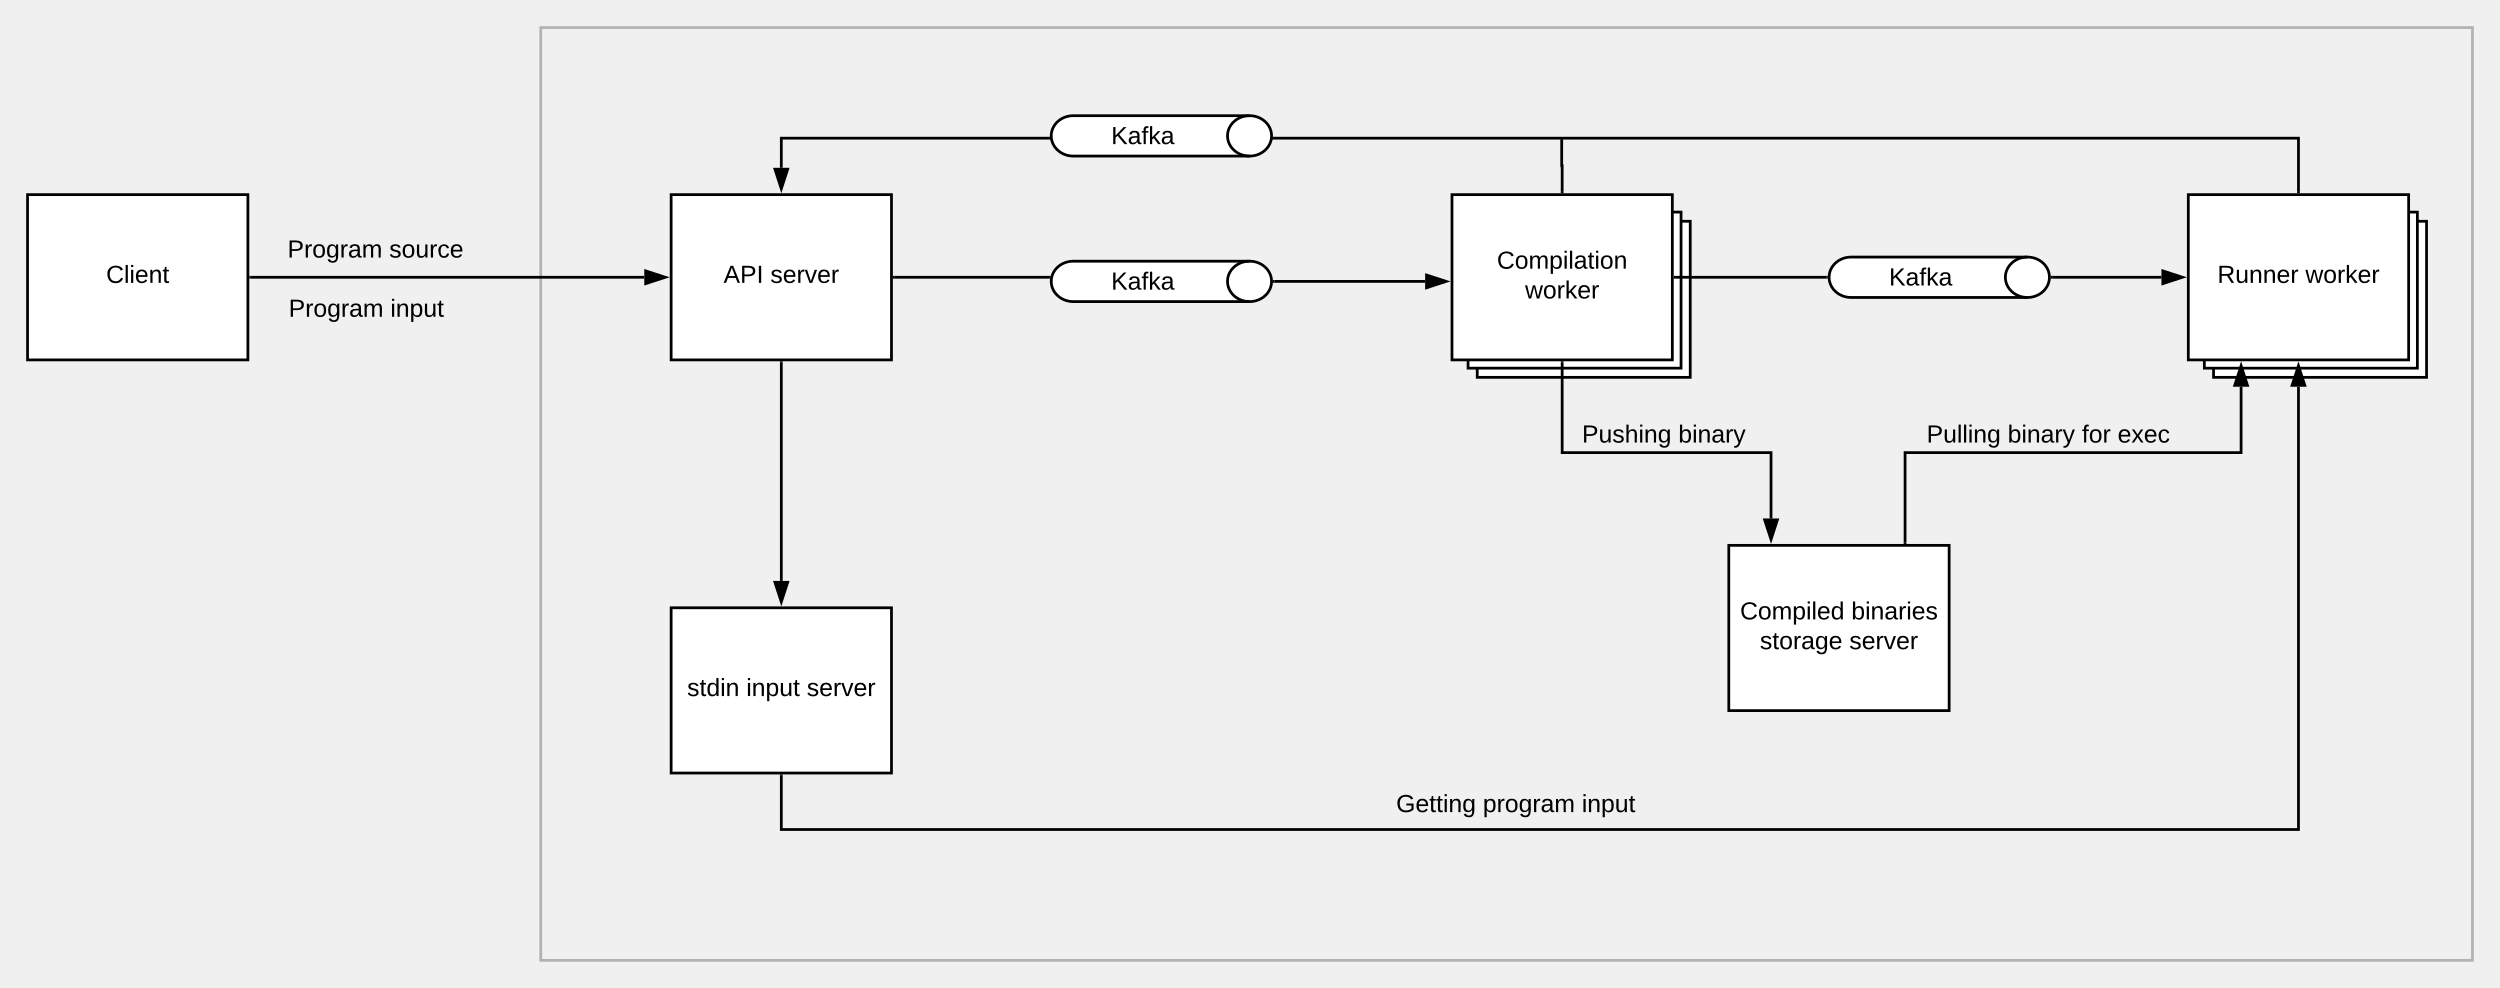
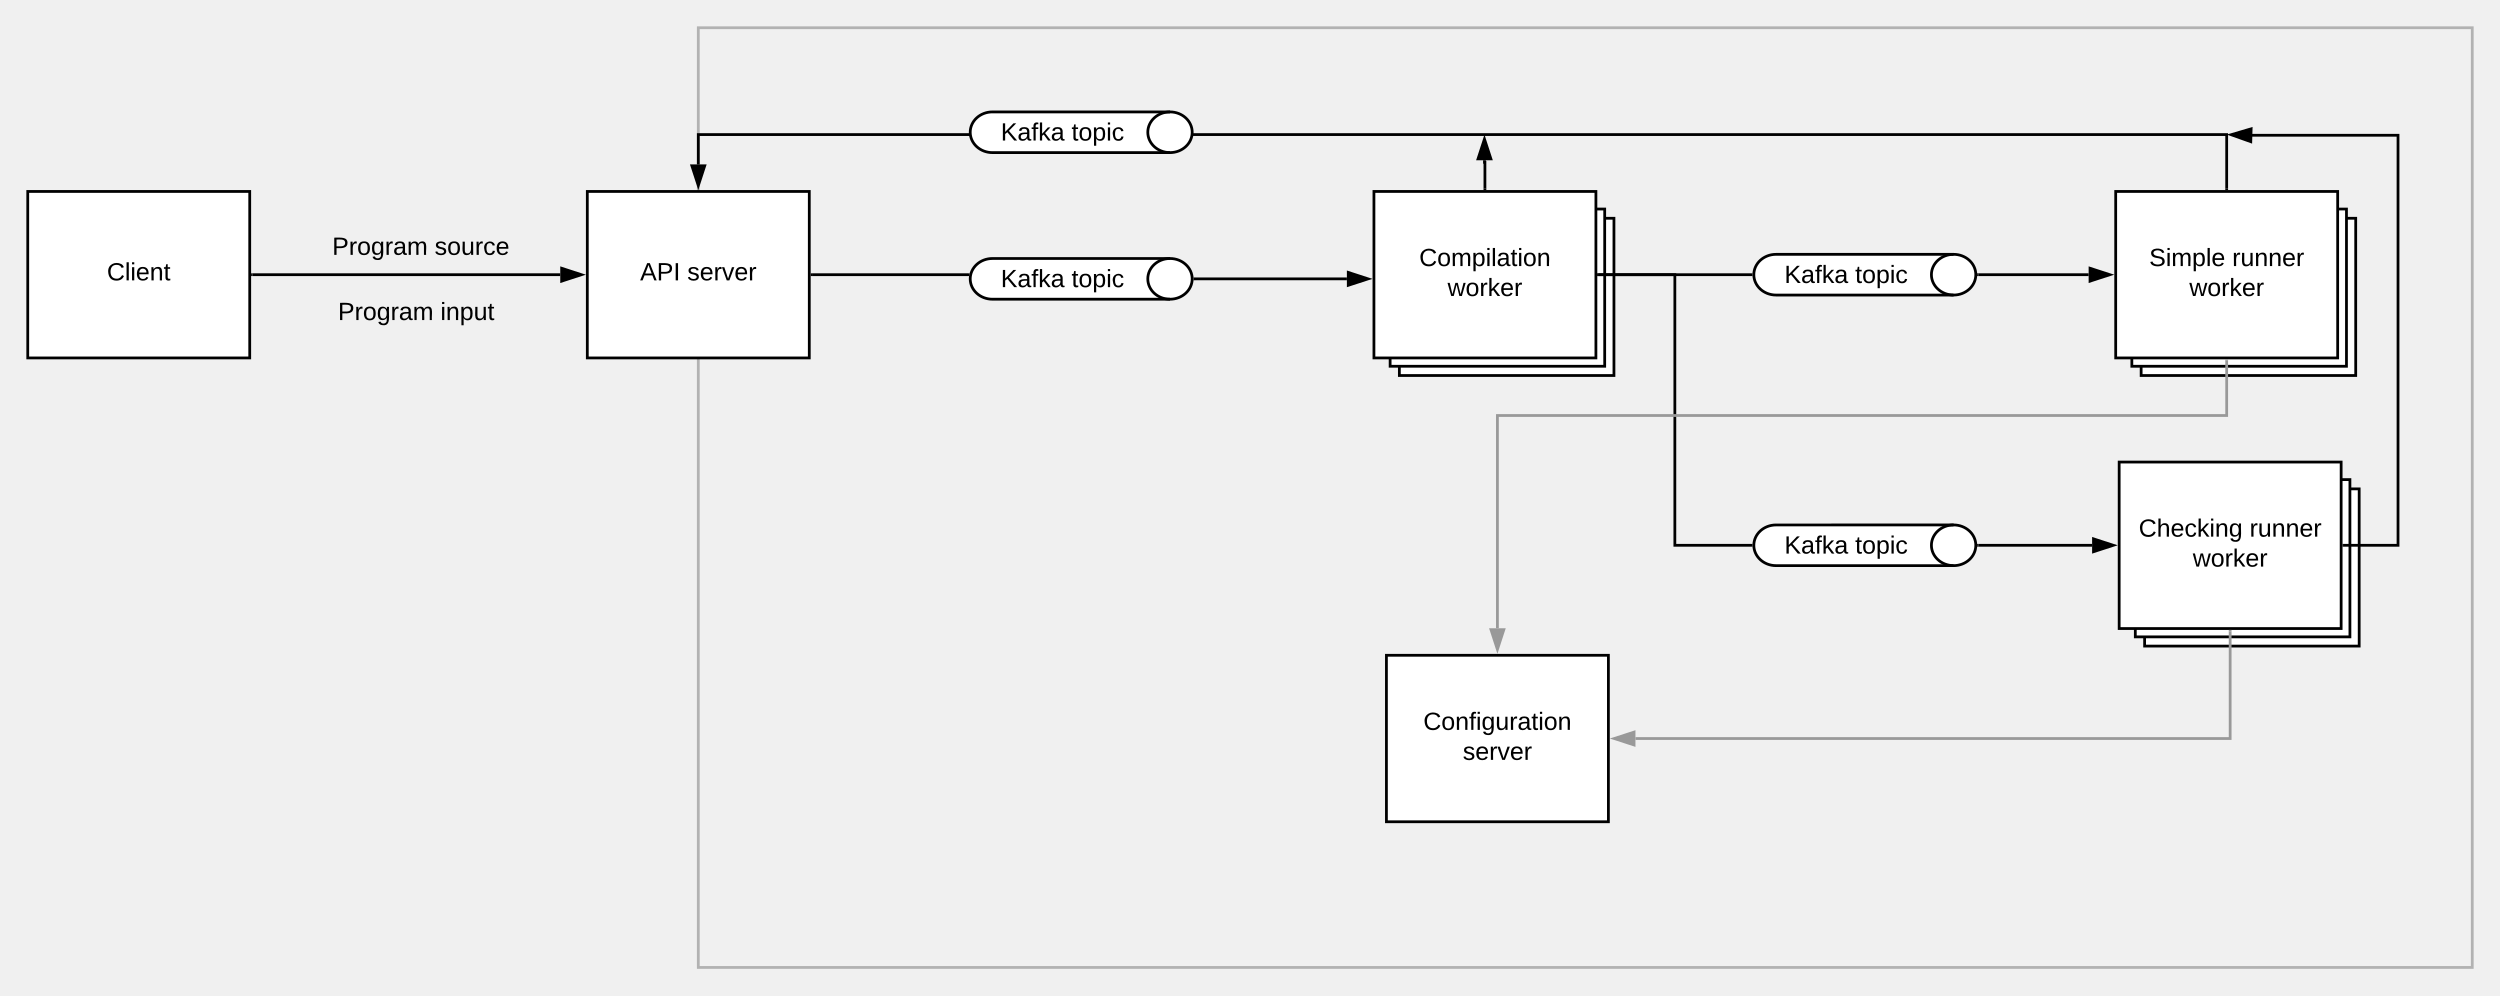
- <svg xmlns="http://www.w3.org/2000/svg" xmlns:ns1="lucid" xmlns:xlink="http://www.w3.org/1999/xlink" width="1815.33" height="717.33">
-   <g transform="translate(1.333333 -90.66667)" ns1:page-tab-id="0_0">
-     <path d="M391.33 110.67H1794V788H391.33z" stroke="#b2b2b2" stroke-width="2" fill-opacity="0" />
+ <svg xmlns="http://www.w3.org/2000/svg" xmlns:ns1="lucid" xmlns:xlink="http://www.w3.org/1999/xlink" width="1802" height="717.33">
+   <g transform="translate(-62.66667 -94)" ns1:page-tab-id="0_0">
+     <path d="M566 114h1278.67v677.33H566z" stroke="#b2b2b2" stroke-width="2" fill-opacity="0" />
    <path d="M1071.33 251.33H1226v113.34h-154.67zM486 232h160v120H486z" stroke="#000" stroke-width="2" fill="#fff" />
    <use xlink:href="#a" transform="matrix(1,0,0,1,491,237) translate(33.05 59.0875)" />
    <use xlink:href="#b" transform="matrix(1,0,0,1,491,237) translate(67.05 59.0875)" />
-     <path d="M486 532h160v120H486z" stroke="#000" stroke-width="2" fill="#fff" />
-     <use xlink:href="#c" transform="matrix(1,0,0,1,491,537) translate(6.6 59.0875)" />
-     <use xlink:href="#d" transform="matrix(1,0,0,1,491,537) translate(49.55 59.0875)" />
-     <use xlink:href="#b" transform="matrix(1,0,0,1,491,537) translate(93.5 59.0875)" />
    <path d="M1064.67 244.67h154.66V358h-154.66z" stroke="#000" stroke-width="2" fill="#fff" />
    <path d="M1053 232h160v120h-160z" stroke="#000" stroke-width="2" fill="#fff" />
-     <use xlink:href="#e" transform="matrix(1,0,0,1,1058,237) translate(27.625 48.775)" />
-     <use xlink:href="#f" transform="matrix(1,0,0,1,1058,237) translate(48.075 70.375)" />
+     <use xlink:href="#c" transform="matrix(1,0,0,1,1058,237) translate(27.625 48.775)" />
+     <use xlink:href="#d" transform="matrix(1,0,0,1,1058,237) translate(48.075 70.375)" />
    <path d="M1606 251.33h154.66v113.34H1606z" stroke="#000" stroke-width="2" fill="#fff" />
    <path d="M1599.32 244.67H1754V358H1599.3z" stroke="#000" stroke-width="2" fill="#fff" />
    <path d="M1587.66 232h160v120h-160z" stroke="#000" stroke-width="2" fill="#fff" />
-     <use xlink:href="#g" transform="matrix(1,0,0,1,1592.658,237) translate(16.125 59.0875)" />
-     <use xlink:href="#f" transform="matrix(1,0,0,1,1592.658,237) translate(80.025 59.0875)" />
-     <path d="M1254 486.67h160v120h-160z" stroke="#000" stroke-width="2" fill="#fff" />
-     <use xlink:href="#h" transform="matrix(1,0,0,1,1259,491.6667) translate(3.175 48.775)" />
-     <use xlink:href="#i" transform="matrix(1,0,0,1,1259,491.6667) translate(83.975 48.775)" />
-     <use xlink:href="#j" transform="matrix(1,0,0,1,1259,491.6667) translate(17.575 70.375)" />
-     <use xlink:href="#b" transform="matrix(1,0,0,1,1259,491.6667) translate(82.525 70.375)" />
+     <use xlink:href="#e" transform="matrix(1,0,0,1,1592.658,237) translate(19.125 48.775)" />
+     <use xlink:href="#f" transform="matrix(1,0,0,1,1592.658,237) translate(78.975 48.775)" />
+     <use xlink:href="#d" transform="matrix(1,0,0,1,1592.658,237) translate(48.075 70.375)" />
    <path d="M906 280.33c8.84 0 16 6.57 16 14.67s-7.16 14.67-16 14.67H778c-8.84 0-16-6.57-16-14.67s7.16-14.67 16-14.67z" stroke="#000" stroke-width="2" fill="#fff" />
    <path d="M906 309.67c-8.84 0-16-6.57-16-14.67s7.16-14.67 16-14.67" stroke="#000" stroke-width="2" fill="none" />
-     <use xlink:href="#k" transform="matrix(1,0,0,1,767,285.3333) translate(38.505 15.65)" />
+     <use xlink:href="#g" transform="matrix(1,0,0,1,767,285.3333) translate(17.03 15.65)" />
+     <use xlink:href="#h" transform="matrix(1,0,0,1,767,285.3333) translate(68.03 15.65)" />
    <path d="M1470.83 277.33c8.84 0 16 6.57 16 14.67s-7.16 14.67-16 14.67h-128c-8.84 0-16-6.57-16-14.67s7.16-14.67 16-14.67z" stroke="#000" stroke-width="2" fill="#fff" />
    <path d="M1470.83 306.67c-8.84 0-16-6.57-16-14.67s7.16-14.67 16-14.67" stroke="#000" stroke-width="2" fill="none" />
-     <use xlink:href="#k" transform="matrix(1,0,0,1,1331.829,282.3333) translate(38.505 15.65)" />
+     <use xlink:href="#g" transform="matrix(1,0,0,1,1331.829,282.3333) translate(17.03 15.65)" />
+     <use xlink:href="#h" transform="matrix(1,0,0,1,1331.829,282.3333) translate(68.03 15.65)" />
    <path d="M648 292h112.4" stroke="#000" stroke-width="2" fill="none" />
    <path d="M648.03 293H647v-2h1.03zM761.5 291.23l-.25 1.77h-.9v-2h1.23z" />
    <path d="M924 295h109.5" stroke="#000" stroke-width="2" fill="none" />
    <path d="M924.03 296h-1.15l.13-1-.12-1h1.15z" />
    <path d="M1048.76 295l-14.26 4.64v-9.28z" stroke="#000" stroke-width="2" />
    <path d="M1488.84 292h79.32" stroke="#000" stroke-width="2" fill="none" />
    <path d="M1488.86 293h-1.15l.14-1-.13-1h1.16z" />
    <path d="M1583.42 292l-14.26 4.64v-9.28z" stroke="#000" stroke-width="2" />
    <path d="M1215 292h109.82" stroke="#000" stroke-width="2" fill="none" />
    <path d="M1215.03 293H1214v-2h1.03zM1325.82 292l.13 1h-1.16v-2h1.15z" />
-     <path d="M566 354v158.5" stroke="#000" stroke-width="2" fill="none" />
-     <path d="M567 354.03h-2V353h2z" />
-     <path d="M566 527.76l-4.64-14.26h9.28z" stroke="#000" stroke-width="2" />
-     <path d="M566 654v39h1101.66V371.5" stroke="#000" stroke-width="2" fill="none" />
-     <path d="M567 654.03h-2V653h2z" />
-     <path d="M1667.66 356.24l4.63 14.26H1663z" stroke="#000" stroke-width="2" />
-     <path d="M1133 354v65.33h151.67v47.83" stroke="#000" stroke-width="2" fill="none" />
-     <path d="M1134 354.03h-2V353h2z" />
-     <path d="M1284.67 482.43l-4.64-14.27h9.27z" stroke="#000" stroke-width="2" />
-     <path d="M1382 484.67v-65.34h244V371.5" stroke="#000" stroke-width="2" fill="none" />
-     <path d="M1383 485.67h-2v-1.03h2z" />
-     <path d="M1626 356.24l4.64 14.26h-9.28z" stroke="#000" stroke-width="2" />
    <path d="M566 212.5V191h1101.66v39" stroke="#000" stroke-width="2" fill="none" />
    <path d="M566 227.76l-4.64-14.26h9.28z" stroke="#000" stroke-width="2" />
    <path d="M1668.66 231h-2v-1.03h2z" />
-     <path d="M1133 230v-19h-.33v-19" stroke="#000" stroke-width="2" fill="none" />
+     <path d="M1133 230v-19h-.33v-1.5" stroke="#000" stroke-width="2" fill="none" />
    <path d="M1134 231h-2v-1.03h2z" />
-     <path d="M1132.67 192.03V191" stroke="#000" stroke-width="2" fill="none" />
+     <path d="M1132.67 194.24l4.63 14.26h-9.27z" stroke="#000" stroke-width="2" />
    <path d="M906 174.67c8.84 0 16 6.56 16 14.66 0 8.1-7.16 14.67-16 14.67H778c-8.84 0-16-6.57-16-14.67s7.16-14.66 16-14.66z" stroke="#000" stroke-width="2" fill="#fff" />
    <path d="M906 204c-8.84 0-16-6.57-16-14.67s7.16-14.66 16-14.66" stroke="#000" stroke-width="2" fill="none" />
-     <use xlink:href="#k" transform="matrix(1,0,0,1,767,179.6667) translate(38.505 15.65)" />
-     <path d="M18.67 232h160v120h-160z" stroke="#000" stroke-width="2" fill="#fff" />
-     <use xlink:href="#l" transform="matrix(1,0,0,1,23.66667,237) translate(52.075 59.0875)" />
-     <path d="M1086.83 377h240v60h-240z" stroke="#000" stroke-opacity="0" stroke-width="2" fill="#fff" fill-opacity="0" />
-     <use xlink:href="#m" transform="matrix(1,0,0,1,1091.829,382) translate(55.575 30.025)" />
-     <use xlink:href="#n" transform="matrix(1,0,0,1,1091.829,382) translate(125.525 30.025)" />
-     <path d="M1366 377h240v60h-240z" stroke="#000" stroke-opacity="0" stroke-width="2" fill="#fff" fill-opacity="0" />
-     <use xlink:href="#o" transform="matrix(1,0,0,1,1370.991,382) translate(26.65 30.025)" />
-     <use xlink:href="#p" transform="matrix(1,0,0,1,1370.991,382) translate(85.5 30.025)" />
-     <use xlink:href="#q" transform="matrix(1,0,0,1,1370.991,382) translate(139.4 30.025)" />
-     <use xlink:href="#r" transform="matrix(1,0,0,1,1370.991,382) translate(165.35 30.025)" />
-     <path d="M979.33 645.33h240v60h-240z" stroke="#000" stroke-opacity="0" stroke-width="2" fill="#fff" fill-opacity="0" />
+     <use xlink:href="#g" transform="matrix(1,0,0,1,767,179.6667) translate(17.03 15.65)" />
+     <use xlink:href="#h" transform="matrix(1,0,0,1,767,179.6667) translate(68.03 15.65)" />
+     <path d="M82.67 232h160v120h-160z" stroke="#000" stroke-width="2" fill="#fff" />
+     <use xlink:href="#i" transform="matrix(1,0,0,1,87.66667,237) translate(52.075 59.0875)" />
+     <path d="M244.67 292H466.5" stroke="#000" stroke-width="2" fill="none" />
+     <path d="M244.7 293h-1.03v-2h1.02z" />
+     <path d="M481.76 292l-14.26 4.64v-9.28z" stroke="#000" stroke-width="2" />
+     <path d="M246 242.67h240v60H246z" stroke="#000" stroke-opacity="0" stroke-width="2" fill="#fff" fill-opacity="0" />
+     <use xlink:href="#j" transform="matrix(1,0,0,1,251,247.6667) translate(51.1 30.025)" />
+     <use xlink:href="#k" transform="matrix(1,0,0,1,251,247.6667) translate(124.95 30.025)" />
+     <path d="M242.67 289.67h240v60h-240z" stroke="#000" stroke-opacity="0" stroke-width="2" fill="#fff" fill-opacity="0" />
+     <use xlink:href="#j" transform="matrix(1,0,0,1,247.6667,294.6667) translate(58.6 30.025)" />
+     <use xlink:href="#l" transform="matrix(1,0,0,1,247.6667,294.6667) translate(132.45 30.025)" />
+     <path d="M1608.5 446.38h154.66V559.7H1608.5z" stroke="#000" stroke-width="2" fill="#fff" />
+     <path d="M1601.82 439.7h154.67v113.35H1601.8z" stroke="#000" stroke-width="2" fill="#fff" />
+     <path d="M1590.16 427.05h160v120h-160z" stroke="#000" stroke-width="2" fill="#fff" />
+     <use xlink:href="#m" transform="matrix(1,0,0,1,1595.158,432.0456) translate(9.1 48.775)" />
+     <use xlink:href="#f" transform="matrix(1,0,0,1,1595.158,432.0456) translate(89 48.775)" />
+     <use xlink:href="#d" transform="matrix(1,0,0,1,1595.158,432.0456) translate(48.075 70.375)" />
+     <path d="M1470.83 472.38c8.84 0 16 6.57 16 14.67s-7.16 14.66-16 14.66h-128c-8.84 0-16-6.55-16-14.65 0-8.1 7.16-14.67 16-14.67z" stroke="#000" stroke-width="2" fill="#fff" />
+     <path d="M1470.83 501.7c-8.84 0-16-6.55-16-14.65 0-8.1 7.16-14.67 16-14.67" stroke="#000" stroke-width="2" fill="none" />
+     <use xlink:href="#g" transform="matrix(1,0,0,1,1331.829,477.3789) translate(17.03 15.65)" />
+     <use xlink:href="#h" transform="matrix(1,0,0,1,1331.829,477.3789) translate(68.03 15.65)" />
+     <path d="M1215 292h54.9v195.05h54.92" stroke="#000" stroke-width="2" fill="none" />
+     <path d="M1215.03 293H1214v-2h1.03zM1325.82 487.05l.13 1h-1.16v-2h1.15z" />
+     <path d="M1488.84 487.05h81.82" stroke="#000" stroke-width="2" fill="none" />
+     <path d="M1488.86 488.05h-1.15l.14-1-.13-1h1.16z" />
+     <path d="M1585.92 487.05l-14.26 4.63v-9.27z" stroke="#000" stroke-width="2" />
+     <path d="M1752.16 487.05h39V191.5h-105.5" stroke="#000" stroke-width="2" fill="none" />
+     <path d="M1752.18 488.05h-1.02v-2h1.02z" />
+     <path d="M1670.9 191.1l14.38-4.25-.26 9.27z" stroke="#000" stroke-width="2" />
+     <path d="M1062 566.33h160v120h-160z" stroke="#000" stroke-width="2" fill="#fff" />
    <g>
-       <use xlink:href="#s" transform="matrix(1,0,0,1,984.3333,650.3333) translate(28.125 30.025)" />
-       <use xlink:href="#t" transform="matrix(1,0,0,1,984.3333,650.3333) translate(91.075 30.025)" />
-       <use xlink:href="#u" transform="matrix(1,0,0,1,984.3333,650.3333) translate(162.925 30.025)" />
+       <use xlink:href="#n" transform="matrix(1,0,0,1,1067,571.3333) translate(21.6 48.775)" />
+       <use xlink:href="#b" transform="matrix(1,0,0,1,1067,571.3333) translate(50.05 70.375)" />
    </g>
-     <path d="M180.67 292H466.5" stroke="#000" stroke-width="2" fill="none" />
-     <path d="M180.7 293h-1.03v-2h1.02z" />
-     <path d="M481.76 292l-14.26 4.64v-9.28z" stroke="#000" stroke-width="2" />
-     <path d="M151.33 242.67h240v60h-240z" stroke="#000" stroke-opacity="0" stroke-width="2" fill="#fff" fill-opacity="0" />
-     <g>
-       <use xlink:href="#v" transform="matrix(1,0,0,1,156.3333,247.6667) translate(51.1 30.025)" />
-       <use xlink:href="#w" transform="matrix(1,0,0,1,156.3333,247.6667) translate(124.95 30.025)" />
-     </g>
-     <path d="M144.67 285.67h240v60h-240z" stroke="#000" stroke-opacity="0" stroke-width="2" fill="#fff" fill-opacity="0" />
-     <g>
-       <use xlink:href="#v" transform="matrix(1,0,0,1,149.6667,290.6667) translate(58.6 30.025)" />
-       <use xlink:href="#u" transform="matrix(1,0,0,1,149.6667,290.6667) translate(132.45 30.025)" />
-     </g>
+     <path d="M1667.66 354v39.5H1142v153.33" stroke="#999" stroke-width="2" fill="none" />
+     <path d="M1668.66 354.03h-2V353h2z" fill="#999" />
+     <path d="M1142 562.1l-4.64-14.27h9.28z" stroke="#999" stroke-width="2" fill="#999" />
+     <path d="M1670.16 549.05v77.28H1241.5" stroke="#999" stroke-width="2" fill="none" />
+     <path d="M1671.16 549.07h-2v-1.02h2z" fill="#999" />
+     <path d="M1226.24 626.33l14.26-4.63v9.27z" stroke="#999" stroke-width="2" fill="#999" />
    <defs>
-       <path d="M205 0l-28-72H64L36 0H1l101-248h38L239 0h-34zm-38-99l-47-123c-12 45-31 82-46 123h93" id="x" />
-       <path d="M30-248c87 1 191-15 191 75 0 78-77 80-158 76V0H30v-248zm33 125c57 0 124 11 124-50 0-59-68-47-124-48v98" id="y" />
-       <path d="M33 0v-248h34V0H33" id="z" />
+       <path d="M205 0l-28-72H64L36 0H1l101-248h38L239 0h-34zm-38-99l-47-123c-12 45-31 82-46 123h93" id="o" />
+       <path d="M30-248c87 1 191-15 191 75 0 78-77 80-158 76V0H30v-248zm33 125c57 0 124 11 124-50 0-59-68-47-124-48v98" id="p" />
+       <path d="M33 0v-248h34V0H33" id="q" />
      <g id="a">
-         <use transform="matrix(0.05,0,0,0.05,0,0)" xlink:href="#x" />
-         <use transform="matrix(0.05,0,0,0.05,12,0)" xlink:href="#y" />
-         <use transform="matrix(0.05,0,0,0.05,24,0)" xlink:href="#z" />
-       </g>
-       <path d="M135-143c-3-34-86-38-87 0 15 53 115 12 119 90S17 21 10-45l28-5c4 36 97 45 98 0-10-56-113-15-118-90-4-57 82-63 122-42 12 7 21 19 24 35" id="A" />
-       <path d="M100-194c63 0 86 42 84 106H49c0 40 14 67 53 68 26 1 43-12 49-29l28 8c-11 28-37 45-77 45C44 4 14-33 15-96c1-61 26-98 85-98zm52 81c6-60-76-77-97-28-3 7-6 17-6 28h103" id="B" />
-       <path d="M114-163C36-179 61-72 57 0H25l-1-190h30c1 12-1 29 2 39 6-27 23-49 58-41v29" id="C" />
-       <path d="M108 0H70L1-190h34L89-25l56-165h34" id="D" />
+         <use transform="matrix(0.05,0,0,0.05,0,0)" xlink:href="#o" />
+         <use transform="matrix(0.05,0,0,0.05,12,0)" xlink:href="#p" />
+         <use transform="matrix(0.05,0,0,0.05,24,0)" xlink:href="#q" />
+       </g>
+       <path d="M135-143c-3-34-86-38-87 0 15 53 115 12 119 90S17 21 10-45l28-5c4 36 97 45 98 0-10-56-113-15-118-90-4-57 82-63 122-42 12 7 21 19 24 35" id="r" />
+       <path d="M100-194c63 0 86 42 84 106H49c0 40 14 67 53 68 26 1 43-12 49-29l28 8c-11 28-37 45-77 45C44 4 14-33 15-96c1-61 26-98 85-98zm52 81c6-60-76-77-97-28-3 7-6 17-6 28h103" id="s" />
+       <path d="M114-163C36-179 61-72 57 0H25l-1-190h30c1 12-1 29 2 39 6-27 23-49 58-41v29" id="t" />
+       <path d="M108 0H70L1-190h34L89-25l56-165h34" id="u" />
      <g id="b">
-         <use transform="matrix(0.05,0,0,0.05,0,0)" xlink:href="#A" />
-         <use transform="matrix(0.05,0,0,0.05,9,0)" xlink:href="#B" />
-         <use transform="matrix(0.05,0,0,0.05,19,0)" xlink:href="#C" />
-         <use transform="matrix(0.05,0,0,0.05,24.95,0)" xlink:href="#D" />
-         <use transform="matrix(0.05,0,0,0.05,33.95,0)" xlink:href="#B" />
-         <use transform="matrix(0.05,0,0,0.05,43.95,0)" xlink:href="#C" />
-       </g>
-       <path d="M59-47c-2 24 18 29 38 22v24C64 9 27 4 27-40v-127H5v-23h24l9-43h21v43h35v23H59v120" id="E" />
-       <path d="M85-194c31 0 48 13 60 33l-1-100h32l1 261h-30c-2-10 0-23-3-31C134-8 116 4 85 4 32 4 16-35 15-94c0-66 23-100 70-100zm9 24c-40 0-46 34-46 75 0 40 6 74 45 74 42 0 51-32 51-76 0-42-9-74-50-73" id="F" />
-       <path d="M24-231v-30h32v30H24zM24 0v-190h32V0H24" id="G" />
-       <path d="M117-194c89-4 53 116 60 194h-32v-121c0-31-8-49-39-48C34-167 62-67 57 0H25l-1-190h30c1 10-1 24 2 32 11-22 29-35 61-36" id="H" />
+         <use transform="matrix(0.05,0,0,0.05,0,0)" xlink:href="#r" />
+         <use transform="matrix(0.05,0,0,0.05,9,0)" xlink:href="#s" />
+         <use transform="matrix(0.05,0,0,0.05,19,0)" xlink:href="#t" />
+         <use transform="matrix(0.05,0,0,0.05,24.95,0)" xlink:href="#u" />
+         <use transform="matrix(0.05,0,0,0.05,33.95,0)" xlink:href="#s" />
+         <use transform="matrix(0.05,0,0,0.05,43.95,0)" xlink:href="#t" />
+       </g>
+       <path d="M212-179c-10-28-35-45-73-45-59 0-87 40-87 99 0 60 29 101 89 101 43 0 62-24 78-52l27 14C228-24 195 4 139 4 59 4 22-46 18-125c-6-104 99-153 187-111 19 9 31 26 39 46" id="v" />
+       <path d="M100-194c62-1 85 37 85 99 1 63-27 99-86 99S16-35 15-95c0-66 28-99 85-99zM99-20c44 1 53-31 53-75 0-43-8-75-51-75s-53 32-53 75 10 74 51 75" id="w" />
+       <path d="M210-169c-67 3-38 105-44 169h-31v-121c0-29-5-50-35-48C34-165 62-65 56 0H25l-1-190h30c1 10-1 24 2 32 10-44 99-50 107 0 11-21 27-35 58-36 85-2 47 119 55 194h-31v-121c0-29-5-49-35-48" id="x" />
+       <path d="M115-194c55 1 70 41 70 98S169 2 115 4C84 4 66-9 55-30l1 105H24l-1-265h31l2 30c10-21 28-34 59-34zm-8 174c40 0 45-34 45-75s-6-73-45-74c-42 0-51 32-51 76 0 43 10 73 51 73" id="y" />
+       <path d="M24-231v-30h32v30H24zM24 0v-190h32V0H24" id="z" />
+       <path d="M24 0v-261h32V0H24" id="A" />
+       <path d="M141-36C126-15 110 5 73 4 37 3 15-17 15-53c-1-64 63-63 125-63 3-35-9-54-41-54-24 1-41 7-42 31l-33-3c5-37 33-52 76-52 45 0 72 20 72 64v82c-1 20 7 32 28 27v20c-31 9-61-2-59-35zM48-53c0 20 12 33 32 33 41-3 63-29 60-74-43 2-92-5-92 41" id="B" />
+       <path d="M59-47c-2 24 18 29 38 22v24C64 9 27 4 27-40v-127H5v-23h24l9-43h21v43h35v23H59v120" id="C" />
+       <path d="M117-194c89-4 53 116 60 194h-32v-121c0-31-8-49-39-48C34-167 62-67 57 0H25l-1-190h30c1 10-1 24 2 32 11-22 29-35 61-36" id="D" />
      <g id="c">
-         <use transform="matrix(0.05,0,0,0.05,0,0)" xlink:href="#A" />
-         <use transform="matrix(0.05,0,0,0.05,9,0)" xlink:href="#E" />
-         <use transform="matrix(0.05,0,0,0.05,14,0)" xlink:href="#F" />
-         <use transform="matrix(0.05,0,0,0.05,24,0)" xlink:href="#G" />
-         <use transform="matrix(0.05,0,0,0.05,27.95,0)" xlink:href="#H" />
-       </g>
-       <path d="M115-194c55 1 70 41 70 98S169 2 115 4C84 4 66-9 55-30l1 105H24l-1-265h31l2 30c10-21 28-34 59-34zm-8 174c40 0 45-34 45-75s-6-73-45-74c-42 0-51 32-51 76 0 43 10 73 51 73" id="I" />
-       <path d="M84 4C-5 8 30-112 23-190h32v120c0 31 7 50 39 49 72-2 45-101 50-169h31l1 190h-30c-1-10 1-25-2-33-11 22-28 36-60 37" id="J" />
+         <use transform="matrix(0.05,0,0,0.05,0,0)" xlink:href="#v" />
+         <use transform="matrix(0.05,0,0,0.05,12.95,0)" xlink:href="#w" />
+         <use transform="matrix(0.05,0,0,0.05,22.95,0)" xlink:href="#x" />
+         <use transform="matrix(0.05,0,0,0.05,37.9,0)" xlink:href="#y" />
+         <use transform="matrix(0.05,0,0,0.05,47.9,0)" xlink:href="#z" />
+         <use transform="matrix(0.05,0,0,0.05,51.85,0)" xlink:href="#A" />
+         <use transform="matrix(0.05,0,0,0.05,55.8,0)" xlink:href="#B" />
+         <use transform="matrix(0.05,0,0,0.05,65.8,0)" xlink:href="#C" />
+         <use transform="matrix(0.05,0,0,0.05,70.8,0)" xlink:href="#z" />
+         <use transform="matrix(0.05,0,0,0.05,74.75,0)" xlink:href="#w" />
+         <use transform="matrix(0.05,0,0,0.05,84.75,0)" xlink:href="#D" />
+       </g>
+       <path d="M206 0h-36l-40-164L89 0H53L-1-190h32L70-26l43-164h34l41 164 42-164h31" id="E" />
+       <path d="M143 0L79-87 56-68V0H24v-261h32v163l83-92h37l-77 82L181 0h-38" id="F" />
      <g id="d">
+         <use transform="matrix(0.05,0,0,0.05,0,0)" xlink:href="#E" />
+         <use transform="matrix(0.05,0,0,0.05,12.95,0)" xlink:href="#w" />
+         <use transform="matrix(0.05,0,0,0.05,22.95,0)" xlink:href="#t" />
+         <use transform="matrix(0.05,0,0,0.05,28.9,0)" xlink:href="#F" />
+         <use transform="matrix(0.05,0,0,0.05,37.9,0)" xlink:href="#s" />
+         <use transform="matrix(0.05,0,0,0.05,47.9,0)" xlink:href="#t" />
+       </g>
+       <path d="M185-189c-5-48-123-54-124 2 14 75 158 14 163 119 3 78-121 87-175 55-17-10-28-26-33-46l33-7c5 56 141 63 141-1 0-78-155-14-162-118-5-82 145-84 179-34 5 7 8 16 11 25" id="G" />
+       <g id="e">
        <use transform="matrix(0.05,0,0,0.05,0,0)" xlink:href="#G" />
-         <use transform="matrix(0.05,0,0,0.05,3.95,0)" xlink:href="#H" />
-         <use transform="matrix(0.05,0,0,0.05,13.95,0)" xlink:href="#I" />
-         <use transform="matrix(0.05,0,0,0.05,23.95,0)" xlink:href="#J" />
-         <use transform="matrix(0.05,0,0,0.05,33.95,0)" xlink:href="#E" />
-       </g>
-       <path d="M212-179c-10-28-35-45-73-45-59 0-87 40-87 99 0 60 29 101 89 101 43 0 62-24 78-52l27 14C228-24 195 4 139 4 59 4 22-46 18-125c-6-104 99-153 187-111 19 9 31 26 39 46" id="K" />
-       <path d="M100-194c62-1 85 37 85 99 1 63-27 99-86 99S16-35 15-95c0-66 28-99 85-99zM99-20c44 1 53-31 53-75 0-43-8-75-51-75s-53 32-53 75 10 74 51 75" id="L" />
-       <path d="M210-169c-67 3-38 105-44 169h-31v-121c0-29-5-50-35-48C34-165 62-65 56 0H25l-1-190h30c1 10-1 24 2 32 10-44 99-50 107 0 11-21 27-35 58-36 85-2 47 119 55 194h-31v-121c0-29-5-49-35-48" id="M" />
-       <path d="M24 0v-261h32V0H24" id="N" />
-       <path d="M141-36C126-15 110 5 73 4 37 3 15-17 15-53c-1-64 63-63 125-63 3-35-9-54-41-54-24 1-41 7-42 31l-33-3c5-37 33-52 76-52 45 0 72 20 72 64v82c-1 20 7 32 28 27v20c-31 9-61-2-59-35zM48-53c0 20 12 33 32 33 41-3 63-29 60-74-43 2-92-5-92 41" id="O" />
-       <g id="e">
-         <use transform="matrix(0.05,0,0,0.05,0,0)" xlink:href="#K" />
-         <use transform="matrix(0.05,0,0,0.05,12.95,0)" xlink:href="#L" />
-         <use transform="matrix(0.05,0,0,0.05,22.95,0)" xlink:href="#M" />
-         <use transform="matrix(0.05,0,0,0.05,37.9,0)" xlink:href="#I" />
-         <use transform="matrix(0.05,0,0,0.05,47.9,0)" xlink:href="#G" />
-         <use transform="matrix(0.05,0,0,0.05,51.85,0)" xlink:href="#N" />
-         <use transform="matrix(0.05,0,0,0.05,55.8,0)" xlink:href="#O" />
-         <use transform="matrix(0.05,0,0,0.05,65.8,0)" xlink:href="#E" />
-         <use transform="matrix(0.05,0,0,0.05,70.8,0)" xlink:href="#G" />
-         <use transform="matrix(0.05,0,0,0.05,74.75,0)" xlink:href="#L" />
-         <use transform="matrix(0.05,0,0,0.05,84.75,0)" xlink:href="#H" />
-       </g>
-       <path d="M206 0h-36l-40-164L89 0H53L-1-190h32L70-26l43-164h34l41 164 42-164h31" id="P" />
-       <path d="M143 0L79-87 56-68V0H24v-261h32v163l83-92h37l-77 82L181 0h-38" id="Q" />
+         <use transform="matrix(0.05,0,0,0.05,12,0)" xlink:href="#z" />
+         <use transform="matrix(0.05,0,0,0.05,15.95,0)" xlink:href="#x" />
+         <use transform="matrix(0.05,0,0,0.05,30.9,0)" xlink:href="#y" />
+         <use transform="matrix(0.05,0,0,0.05,40.9,0)" xlink:href="#A" />
+         <use transform="matrix(0.05,0,0,0.05,44.85,0)" xlink:href="#s" />
+       </g>
+       <path d="M84 4C-5 8 30-112 23-190h32v120c0 31 7 50 39 49 72-2 45-101 50-169h31l1 190h-30c-1-10 1-25-2-33-11 22-28 36-60 37" id="H" />
      <g id="f">
-         <use transform="matrix(0.05,0,0,0.05,0,0)" xlink:href="#P" />
-         <use transform="matrix(0.05,0,0,0.05,12.95,0)" xlink:href="#L" />
-         <use transform="matrix(0.05,0,0,0.05,22.95,0)" xlink:href="#C" />
-         <use transform="matrix(0.05,0,0,0.05,28.9,0)" xlink:href="#Q" />
-         <use transform="matrix(0.05,0,0,0.05,37.9,0)" xlink:href="#B" />
-         <use transform="matrix(0.05,0,0,0.05,47.9,0)" xlink:href="#C" />
-       </g>
-       <path d="M233-177c-1 41-23 64-60 70L243 0h-38l-65-103H63V0H30v-248c88 3 205-21 203 71zM63-129c60-2 137 13 137-47 0-61-80-42-137-45v92" id="R" />
+         <use transform="matrix(0.05,0,0,0.05,0,0)" xlink:href="#t" />
+         <use transform="matrix(0.05,0,0,0.05,5.95,0)" xlink:href="#H" />
+         <use transform="matrix(0.05,0,0,0.05,15.95,0)" xlink:href="#D" />
+         <use transform="matrix(0.05,0,0,0.05,25.95,0)" xlink:href="#D" />
+         <use transform="matrix(0.05,0,0,0.05,35.95,0)" xlink:href="#s" />
+         <use transform="matrix(0.05,0,0,0.05,45.95,0)" xlink:href="#t" />
+       </g>
+       <path d="M194 0L95-120 63-95V0H30v-248h33v124l119-124h40L117-140 236 0h-42" id="I" />
+       <path d="M101-234c-31-9-42 10-38 44h38v23H63V0H32v-167H5v-23h27c-7-52 17-82 69-68v24" id="J" />
      <g id="g">
-         <use transform="matrix(0.05,0,0,0.05,0,0)" xlink:href="#R" />
-         <use transform="matrix(0.05,0,0,0.05,12.95,0)" xlink:href="#J" />
-         <use transform="matrix(0.05,0,0,0.05,22.95,0)" xlink:href="#H" />
-         <use transform="matrix(0.05,0,0,0.05,32.95,0)" xlink:href="#H" />
-         <use transform="matrix(0.05,0,0,0.05,42.95,0)" xlink:href="#B" />
-         <use transform="matrix(0.05,0,0,0.05,52.95,0)" xlink:href="#C" />
-       </g>
+         <use transform="matrix(0.05,0,0,0.05,0,0)" xlink:href="#I" />
+         <use transform="matrix(0.05,0,0,0.05,12,0)" xlink:href="#B" />
+         <use transform="matrix(0.05,0,0,0.05,22,0)" xlink:href="#J" />
+         <use transform="matrix(0.05,0,0,0.05,27,0)" xlink:href="#F" />
+         <use transform="matrix(0.05,0,0,0.05,36,0)" xlink:href="#B" />
+       </g>
+       <path d="M96-169c-40 0-48 33-48 73s9 75 48 75c24 0 41-14 43-38l32 2c-6 37-31 61-74 61-59 0-76-41-82-99-10-93 101-131 147-64 4 7 5 14 7 22l-32 3c-4-21-16-35-41-35" id="K" />
      <g id="h">
-         <use transform="matrix(0.05,0,0,0.05,0,0)" xlink:href="#K" />
-         <use transform="matrix(0.05,0,0,0.05,12.95,0)" xlink:href="#L" />
-         <use transform="matrix(0.05,0,0,0.05,22.95,0)" xlink:href="#M" />
-         <use transform="matrix(0.05,0,0,0.05,37.9,0)" xlink:href="#I" />
-         <use transform="matrix(0.05,0,0,0.05,47.9,0)" xlink:href="#G" />
-         <use transform="matrix(0.05,0,0,0.05,51.85,0)" xlink:href="#N" />
-         <use transform="matrix(0.05,0,0,0.05,55.8,0)" xlink:href="#B" />
-         <use transform="matrix(0.05,0,0,0.05,65.8,0)" xlink:href="#F" />
-       </g>
-       <path d="M115-194c53 0 69 39 70 98 0 66-23 100-70 100C84 3 66-7 56-30L54 0H23l1-261h32v101c10-23 28-34 59-34zm-8 174c40 0 45-34 45-75 0-40-5-75-45-74-42 0-51 32-51 76 0 43 10 73 51 73" id="S" />
+         <use transform="matrix(0.05,0,0,0.05,0,0)" xlink:href="#C" />
+         <use transform="matrix(0.05,0,0,0.05,5,0)" xlink:href="#w" />
+         <use transform="matrix(0.05,0,0,0.05,15,0)" xlink:href="#y" />
+         <use transform="matrix(0.05,0,0,0.05,25,0)" xlink:href="#z" />
+         <use transform="matrix(0.05,0,0,0.05,28.95,0)" xlink:href="#K" />
+       </g>
      <g id="i">
-         <use transform="matrix(0.05,0,0,0.05,0,0)" xlink:href="#S" />
-         <use transform="matrix(0.05,0,0,0.05,10,0)" xlink:href="#G" />
-         <use transform="matrix(0.05,0,0,0.05,13.95,0)" xlink:href="#H" />
-         <use transform="matrix(0.05,0,0,0.05,23.95,0)" xlink:href="#O" />
+         <use transform="matrix(0.05,0,0,0.05,0,0)" xlink:href="#v" />
+         <use transform="matrix(0.05,0,0,0.05,12.95,0)" xlink:href="#A" />
+         <use transform="matrix(0.05,0,0,0.05,16.9,0)" xlink:href="#z" />
+         <use transform="matrix(0.05,0,0,0.05,20.85,0)" xlink:href="#s" />
+         <use transform="matrix(0.05,0,0,0.05,30.85,0)" xlink:href="#D" />
+         <use transform="matrix(0.05,0,0,0.05,40.85,0)" xlink:href="#C" />
+       </g>
+       <path d="M177-190C167-65 218 103 67 71c-23-6-38-20-44-43l32-5c15 47 100 32 89-28v-30C133-14 115 1 83 1 29 1 15-40 15-95c0-56 16-97 71-98 29-1 48 16 59 35 1-10 0-23 2-32h30zM94-22c36 0 50-32 50-73 0-42-14-75-50-75-39 0-46 34-46 75s6 73 46 73" id="L" />
+       <g id="j">
+         <use transform="matrix(0.05,0,0,0.05,0,0)" xlink:href="#p" />
+         <use transform="matrix(0.05,0,0,0.05,12,0)" xlink:href="#t" />
+         <use transform="matrix(0.05,0,0,0.05,17.95,0)" xlink:href="#w" />
+         <use transform="matrix(0.05,0,0,0.05,27.95,0)" xlink:href="#L" />
+         <use transform="matrix(0.05,0,0,0.05,37.95,0)" xlink:href="#t" />
+         <use transform="matrix(0.05,0,0,0.05,43.9,0)" xlink:href="#B" />
+         <use transform="matrix(0.05,0,0,0.05,53.9,0)" xlink:href="#x" />
+       </g>
+       <g id="k">
+         <use transform="matrix(0.05,0,0,0.05,0,0)" xlink:href="#r" />
+         <use transform="matrix(0.05,0,0,0.05,9,0)" xlink:href="#w" />
+         <use transform="matrix(0.05,0,0,0.05,19,0)" xlink:href="#H" />
+         <use transform="matrix(0.05,0,0,0.05,29,0)" xlink:href="#t" />
+         <use transform="matrix(0.05,0,0,0.05,34.95,0)" xlink:href="#K" />
+         <use transform="matrix(0.05,0,0,0.05,43.95,0)" xlink:href="#s" />
+       </g>
+       <g id="l">
+         <use transform="matrix(0.05,0,0,0.05,0,0)" xlink:href="#z" />
+         <use transform="matrix(0.05,0,0,0.05,3.95,0)" xlink:href="#D" />
+         <use transform="matrix(0.05,0,0,0.05,13.95,0)" xlink:href="#y" />
+         <use transform="matrix(0.05,0,0,0.05,23.95,0)" xlink:href="#H" />
        <use transform="matrix(0.05,0,0,0.05,33.95,0)" xlink:href="#C" />
-         <use transform="matrix(0.05,0,0,0.05,39.9,0)" xlink:href="#G" />
-         <use transform="matrix(0.05,0,0,0.05,43.85,0)" xlink:href="#B" />
-         <use transform="matrix(0.05,0,0,0.05,53.85,0)" xlink:href="#A" />
-       </g>
-       <path d="M177-190C167-65 218 103 67 71c-23-6-38-20-44-43l32-5c15 47 100 32 89-28v-30C133-14 115 1 83 1 29 1 15-40 15-95c0-56 16-97 71-98 29-1 48 16 59 35 1-10 0-23 2-32h30zM94-22c36 0 50-32 50-73 0-42-14-75-50-75-39 0-46 34-46 75s6 73 46 73" id="T" />
-       <g id="j">
-         <use transform="matrix(0.05,0,0,0.05,0,0)" xlink:href="#A" />
-         <use transform="matrix(0.05,0,0,0.05,9,0)" xlink:href="#E" />
-         <use transform="matrix(0.05,0,0,0.05,14,0)" xlink:href="#L" />
-         <use transform="matrix(0.05,0,0,0.05,24,0)" xlink:href="#C" />
-         <use transform="matrix(0.05,0,0,0.05,29.95,0)" xlink:href="#O" />
-         <use transform="matrix(0.05,0,0,0.05,39.95,0)" xlink:href="#T" />
-         <use transform="matrix(0.05,0,0,0.05,49.95,0)" xlink:href="#B" />
-       </g>
-       <path d="M194 0L95-120 63-95V0H30v-248h33v124l119-124h40L117-140 236 0h-42" id="U" />
-       <path d="M101-234c-31-9-42 10-38 44h38v23H63V0H32v-167H5v-23h27c-7-52 17-82 69-68v24" id="V" />
-       <g id="k">
-         <use transform="matrix(0.05,0,0,0.05,0,0)" xlink:href="#U" />
-         <use transform="matrix(0.05,0,0,0.05,12,0)" xlink:href="#O" />
-         <use transform="matrix(0.05,0,0,0.05,22,0)" xlink:href="#V" />
-         <use transform="matrix(0.05,0,0,0.05,27,0)" xlink:href="#Q" />
-         <use transform="matrix(0.05,0,0,0.05,36,0)" xlink:href="#O" />
-       </g>
-       <g id="l">
-         <use transform="matrix(0.05,0,0,0.05,0,0)" xlink:href="#K" />
-         <use transform="matrix(0.05,0,0,0.05,12.95,0)" xlink:href="#N" />
-         <use transform="matrix(0.05,0,0,0.05,16.9,0)" xlink:href="#G" />
-         <use transform="matrix(0.05,0,0,0.05,20.85,0)" xlink:href="#B" />
-         <use transform="matrix(0.05,0,0,0.05,30.85,0)" xlink:href="#H" />
-         <use transform="matrix(0.05,0,0,0.05,40.85,0)" xlink:href="#E" />
-       </g>
-       <path d="M106-169C34-169 62-67 57 0H25v-261h32l-1 103c12-21 28-36 61-36 89 0 53 116 60 194h-32v-121c2-32-8-49-39-48" id="W" />
+       </g>
+       <path d="M106-169C34-169 62-67 57 0H25v-261h32l-1 103c12-21 28-36 61-36 89 0 53 116 60 194h-32v-121c2-32-8-49-39-48" id="M" />
      <g id="m">
-         <use transform="matrix(0.05,0,0,0.05,0,0)" xlink:href="#y" />
-         <use transform="matrix(0.05,0,0,0.05,12,0)" xlink:href="#J" />
-         <use transform="matrix(0.05,0,0,0.05,22,0)" xlink:href="#A" />
-         <use transform="matrix(0.05,0,0,0.05,31,0)" xlink:href="#W" />
-         <use transform="matrix(0.05,0,0,0.05,41,0)" xlink:href="#G" />
-         <use transform="matrix(0.05,0,0,0.05,44.95,0)" xlink:href="#H" />
-         <use transform="matrix(0.05,0,0,0.05,54.95,0)" xlink:href="#T" />
-       </g>
-       <path d="M179-190L93 31C79 59 56 82 12 73V49c39 6 53-20 64-50L1-190h34L92-34l54-156h33" id="X" />
+         <use transform="matrix(0.05,0,0,0.05,0,0)" xlink:href="#v" />
+         <use transform="matrix(0.05,0,0,0.05,12.95,0)" xlink:href="#M" />
+         <use transform="matrix(0.05,0,0,0.05,22.95,0)" xlink:href="#s" />
+         <use transform="matrix(0.05,0,0,0.05,32.95,0)" xlink:href="#K" />
+         <use transform="matrix(0.05,0,0,0.05,41.95,0)" xlink:href="#F" />
+         <use transform="matrix(0.05,0,0,0.05,50.95,0)" xlink:href="#z" />
+         <use transform="matrix(0.05,0,0,0.05,54.9,0)" xlink:href="#D" />
+         <use transform="matrix(0.05,0,0,0.05,64.9,0)" xlink:href="#L" />
+       </g>
      <g id="n">
-         <use transform="matrix(0.05,0,0,0.05,0,0)" xlink:href="#S" />
-         <use transform="matrix(0.05,0,0,0.05,10,0)" xlink:href="#G" />
-         <use transform="matrix(0.05,0,0,0.05,13.95,0)" xlink:href="#H" />
-         <use transform="matrix(0.05,0,0,0.05,23.95,0)" xlink:href="#O" />
-         <use transform="matrix(0.05,0,0,0.05,33.95,0)" xlink:href="#C" />
-         <use transform="matrix(0.05,0,0,0.05,39.9,0)" xlink:href="#X" />
-       </g>
-       <g id="o">
-         <use transform="matrix(0.05,0,0,0.05,0,0)" xlink:href="#y" />
-         <use transform="matrix(0.05,0,0,0.05,12,0)" xlink:href="#J" />
-         <use transform="matrix(0.05,0,0,0.05,22,0)" xlink:href="#N" />
-         <use transform="matrix(0.05,0,0,0.05,25.95,0)" xlink:href="#N" />
-         <use transform="matrix(0.05,0,0,0.05,29.9,0)" xlink:href="#G" />
-         <use transform="matrix(0.05,0,0,0.05,33.85,0)" xlink:href="#H" />
-         <use transform="matrix(0.05,0,0,0.05,43.85,0)" xlink:href="#T" />
-       </g>
-       <g id="p">
-         <use transform="matrix(0.05,0,0,0.05,0,0)" xlink:href="#S" />
-         <use transform="matrix(0.05,0,0,0.05,10,0)" xlink:href="#G" />
-         <use transform="matrix(0.05,0,0,0.05,13.95,0)" xlink:href="#H" />
-         <use transform="matrix(0.05,0,0,0.05,23.95,0)" xlink:href="#O" />
-         <use transform="matrix(0.05,0,0,0.05,33.95,0)" xlink:href="#C" />
-         <use transform="matrix(0.05,0,0,0.05,39.9,0)" xlink:href="#X" />
-       </g>
-       <g id="q">
-         <use transform="matrix(0.05,0,0,0.05,0,0)" xlink:href="#V" />
-         <use transform="matrix(0.05,0,0,0.05,5,0)" xlink:href="#L" />
-         <use transform="matrix(0.05,0,0,0.05,15,0)" xlink:href="#C" />
-       </g>
-       <path d="M141 0L90-78 38 0H4l68-98-65-92h35l48 74 47-74h35l-64 92 68 98h-35" id="Y" />
-       <path d="M96-169c-40 0-48 33-48 73s9 75 48 75c24 0 41-14 43-38l32 2c-6 37-31 61-74 61-59 0-76-41-82-99-10-93 101-131 147-64 4 7 5 14 7 22l-32 3c-4-21-16-35-41-35" id="Z" />
-       <g id="r">
-         <use transform="matrix(0.05,0,0,0.05,0,0)" xlink:href="#B" />
-         <use transform="matrix(0.05,0,0,0.05,10,0)" xlink:href="#Y" />
-         <use transform="matrix(0.05,0,0,0.05,19,0)" xlink:href="#B" />
-         <use transform="matrix(0.05,0,0,0.05,29,0)" xlink:href="#Z" />
-       </g>
-       <path d="M143 4C61 4 22-44 18-125c-5-107 100-154 193-111 17 8 29 25 37 43l-32 9c-13-25-37-40-76-40-61 0-88 39-88 99 0 61 29 100 91 101 35 0 62-11 79-27v-45h-74v-28h105v86C228-13 192 4 143 4" id="aa" />
-       <g id="s">
-         <use transform="matrix(0.05,0,0,0.05,0,0)" xlink:href="#aa" />
-         <use transform="matrix(0.05,0,0,0.05,14,0)" xlink:href="#B" />
-         <use transform="matrix(0.05,0,0,0.05,24,0)" xlink:href="#E" />
-         <use transform="matrix(0.05,0,0,0.05,29,0)" xlink:href="#E" />
-         <use transform="matrix(0.05,0,0,0.05,34,0)" xlink:href="#G" />
-         <use transform="matrix(0.05,0,0,0.05,37.95,0)" xlink:href="#H" />
-         <use transform="matrix(0.05,0,0,0.05,47.95,0)" xlink:href="#T" />
-       </g>
-       <g id="t">
-         <use transform="matrix(0.05,0,0,0.05,0,0)" xlink:href="#I" />
-         <use transform="matrix(0.05,0,0,0.05,10,0)" xlink:href="#C" />
-         <use transform="matrix(0.05,0,0,0.05,15.95,0)" xlink:href="#L" />
-         <use transform="matrix(0.05,0,0,0.05,25.95,0)" xlink:href="#T" />
-         <use transform="matrix(0.05,0,0,0.05,35.95,0)" xlink:href="#C" />
-         <use transform="matrix(0.05,0,0,0.05,41.9,0)" xlink:href="#O" />
-         <use transform="matrix(0.05,0,0,0.05,51.9,0)" xlink:href="#M" />
-       </g>
-       <g id="u">
-         <use transform="matrix(0.05,0,0,0.05,0,0)" xlink:href="#G" />
-         <use transform="matrix(0.05,0,0,0.05,3.95,0)" xlink:href="#H" />
-         <use transform="matrix(0.05,0,0,0.05,13.95,0)" xlink:href="#I" />
-         <use transform="matrix(0.05,0,0,0.05,23.95,0)" xlink:href="#J" />
-         <use transform="matrix(0.05,0,0,0.05,33.95,0)" xlink:href="#E" />
-       </g>
-       <g id="v">
-         <use transform="matrix(0.05,0,0,0.05,0,0)" xlink:href="#y" />
-         <use transform="matrix(0.05,0,0,0.05,12,0)" xlink:href="#C" />
-         <use transform="matrix(0.05,0,0,0.05,17.95,0)" xlink:href="#L" />
-         <use transform="matrix(0.05,0,0,0.05,27.95,0)" xlink:href="#T" />
-         <use transform="matrix(0.05,0,0,0.05,37.95,0)" xlink:href="#C" />
-         <use transform="matrix(0.05,0,0,0.05,43.9,0)" xlink:href="#O" />
-         <use transform="matrix(0.05,0,0,0.05,53.9,0)" xlink:href="#M" />
-       </g>
-       <g id="w">
-         <use transform="matrix(0.05,0,0,0.05,0,0)" xlink:href="#A" />
-         <use transform="matrix(0.05,0,0,0.05,9,0)" xlink:href="#L" />
-         <use transform="matrix(0.05,0,0,0.05,19,0)" xlink:href="#J" />
-         <use transform="matrix(0.05,0,0,0.05,29,0)" xlink:href="#C" />
-         <use transform="matrix(0.05,0,0,0.05,34.95,0)" xlink:href="#Z" />
-         <use transform="matrix(0.05,0,0,0.05,43.95,0)" xlink:href="#B" />
+         <use transform="matrix(0.05,0,0,0.05,0,0)" xlink:href="#v" />
+         <use transform="matrix(0.05,0,0,0.05,12.95,0)" xlink:href="#w" />
+         <use transform="matrix(0.05,0,0,0.05,22.95,0)" xlink:href="#D" />
+         <use transform="matrix(0.05,0,0,0.05,32.95,0)" xlink:href="#J" />
+         <use transform="matrix(0.05,0,0,0.05,37.95,0)" xlink:href="#z" />
+         <use transform="matrix(0.05,0,0,0.05,41.9,0)" xlink:href="#L" />
+         <use transform="matrix(0.05,0,0,0.05,51.9,0)" xlink:href="#H" />
+         <use transform="matrix(0.05,0,0,0.05,61.9,0)" xlink:href="#t" />
+         <use transform="matrix(0.05,0,0,0.05,67.85,0)" xlink:href="#B" />
+         <use transform="matrix(0.05,0,0,0.05,77.85,0)" xlink:href="#C" />
+         <use transform="matrix(0.05,0,0,0.05,82.85,0)" xlink:href="#z" />
+         <use transform="matrix(0.05,0,0,0.05,86.8,0)" xlink:href="#w" />
+         <use transform="matrix(0.05,0,0,0.05,96.8,0)" xlink:href="#D" />
      </g>
    </defs>
  </g>
</svg>
